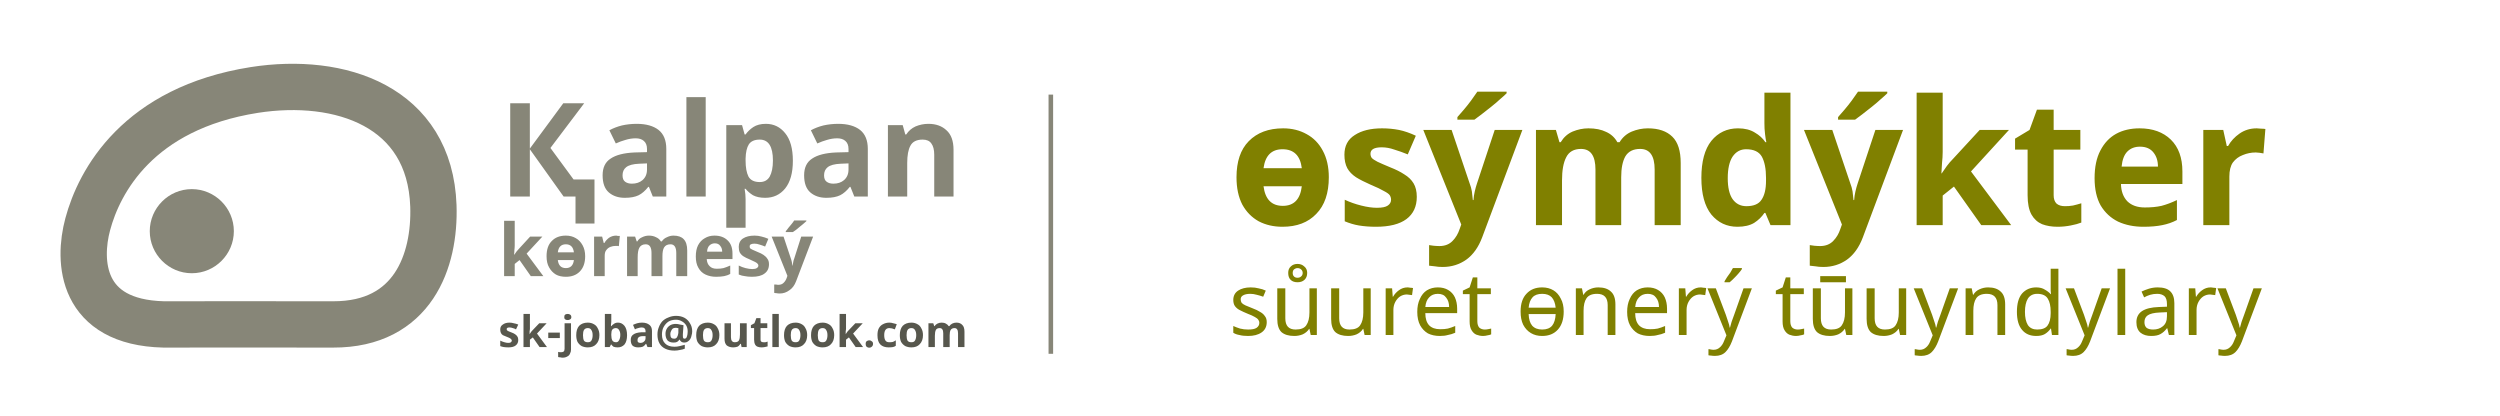
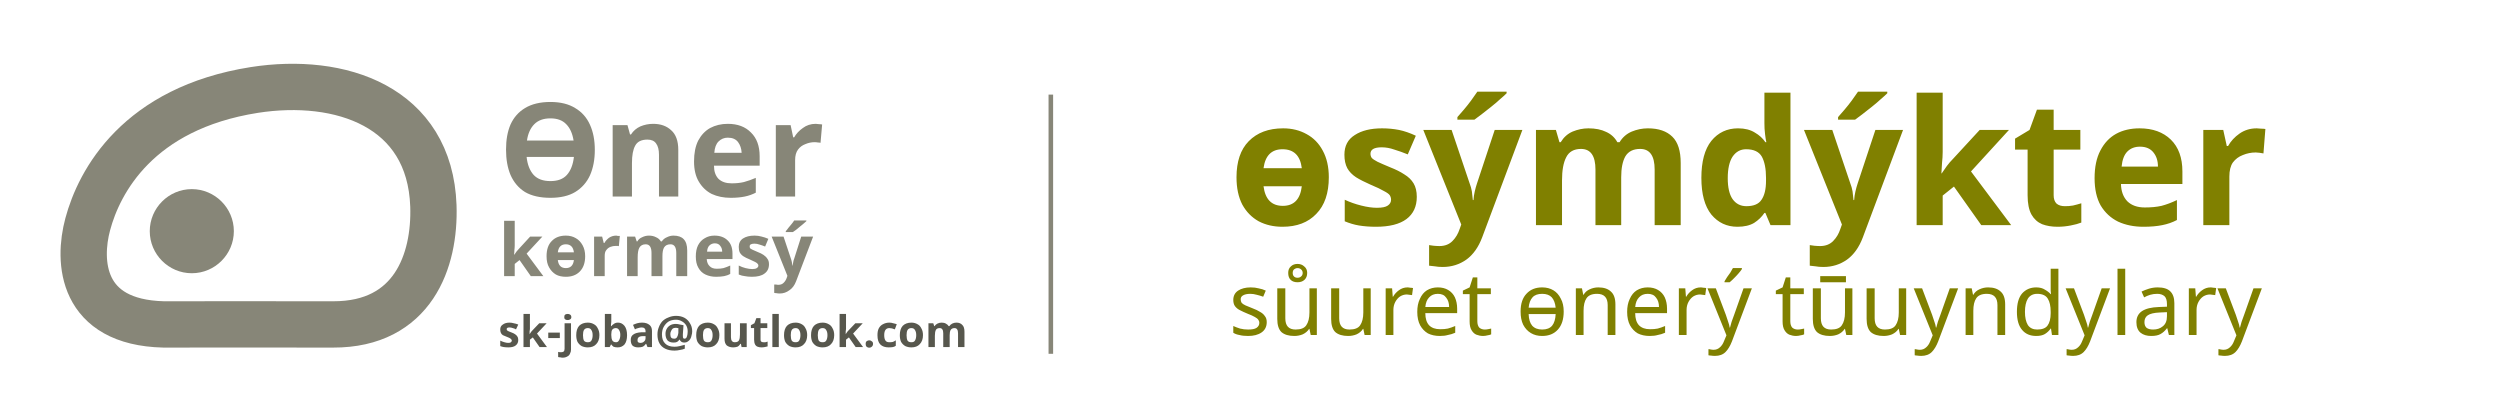
<svg xmlns="http://www.w3.org/2000/svg" width="459" height="76.358" viewBox="0 0 121.444 20.203" version="1.1" id="svg4436">
  <defs id="defs4433">
    <style type="text/css" id="style4624">
    .str0 {stroke:#6B470F;stroke-width:341.67;stroke-miterlimit:22.926}
    .fil0 {fill:none}
    .fil1 {fill:#6B470F}
   </style>
  </defs>
  <g id="layer1">
    <rect style="display:inline;fill:none;fill-opacity:1;stroke:none;stroke-width:1.487;stroke-miterlimit:4;stroke-dasharray:none;stroke-opacity:1" id="rect154481" width="121.444" height="20.203" x="0.234" y="0.234" />
    <path d="m 12.351,4.371 c -5.65,0.892 -7.533,4.441 -8.089,6.522 -0.486,1.804 -0.347,4.768 3.687,4.867 1.309,0 5.115,-0.008 8.237,0 3.876,0.008 4.956,-3.093 4.867,-5.759 -0.17,-4.842 -4.527,-6.283 -8.703,-5.63 z" style="display:inline;fill:none;stroke:#878678;stroke-width:2.25;stroke-linecap:butt;stroke-linejoin:miter;stroke-dasharray:none;stroke-opacity:1" id="path982-7" />
    <path d="m 7.275,11.23 c 0,-1.124 0.918,-2.043 2.042,-2.043 1.124,0 2.043,0.918 2.043,2.043 0,1.124 -0.918,2.043 -2.043,2.043 -1.124,0 -2.042,-0.918 -2.042,-2.043 z" style="display:inline;fill:#878678;fill-opacity:1;fill-rule:evenodd;stroke-width:1.058" id="path984-5" />
    <text xml:space="preserve" style="font-style:normal;font-variant:normal;font-weight:normal;font-stretch:normal;font-size:12.7px;line-height:0;font-family:sans-serif;-inkscape-font-specification:sans-serif;display:inline;fill:#878678;fill-opacity:1;stroke:none;stroke-width:1.058;stroke-miterlimit:4;stroke-dasharray:none" x="24.207" y="9.544" id="text2286">
-       <tspan style="font-style:normal;font-variant:normal;font-weight:bold;font-stretch:normal;font-size:6.35px;line-height:0.7;font-family:sans-serif;-inkscape-font-specification:'sans-serif Bold';fill:#878678;fill-opacity:1;stroke-width:1.058;stroke-miterlimit:4;stroke-dasharray:none" id="tspan56229" x="24.207" y="9.544">Қalpan</tspan>
+       <tspan style="font-style:normal;font-variant:normal;font-weight:bold;font-stretch:normal;font-size:6.35px;line-height:0.7;font-family:sans-serif;-inkscape-font-specification:'sans-serif Bold';fill:#878678;fill-opacity:1;stroke-width:1.058;stroke-miterlimit:4;stroke-dasharray:none" id="tspan56229" x="24.207" y="9.544">Өner</tspan>
      <tspan style="font-style:normal;font-variant:normal;font-weight:bold;font-stretch:normal;font-size:3.528px;line-height:0.6;font-family:sans-serif;-inkscape-font-specification:'sans-serif Bold';fill:#878678;fill-opacity:1;stroke-width:1.058;stroke-miterlimit:4;stroke-dasharray:none" id="tspan28353" x="24.207" y="13.416">kөrmesý</tspan>
      <tspan x="24.207" y="16.857" style="font-style:normal;font-variant:normal;font-weight:bold;font-stretch:normal;font-size:2.117px;line-height:0.3;font-family:sans-serif;-inkscape-font-specification:'sans-serif Bold';opacity:0.216;fill:#57574d;fill-opacity:1;stroke-width:1.058;stroke-miterlimit:4;stroke-dasharray:none" id="tspan2257">sk-joba@outlook.com</tspan>
    </text>
    <g id="Layer1063-5" transform="matrix(0.2645833,0,0,0.2645833,29.53372,-60.20745)">
      <path d="m 95.111,341.114 v 9.6 h 9.6 v -9.6 z" style="fill:#6b470f;fill-rule:evenodd;stroke:#ffcb00;stroke-width:0.567;stroke-linecap:butt;stroke-linejoin:miter;stroke-dasharray:none" id="path1115-0" />
      <path d="m 95.111,328.514 v 9.6 h 9.6 v -9.6 z" style="fill:#c6b93a;fill-rule:evenodd;stroke:#ffec00;stroke-width:0.567;stroke-linecap:butt;stroke-linejoin:miter;stroke-dasharray:none" id="path1117-8" />
      <path d="m 95.111,365.998 v 9.6 h 9.6 v -9.6 z" style="fill:#b1ad81;fill-rule:evenodd;stroke:#ffcb00;stroke-width:0.567;stroke-linecap:butt;stroke-linejoin:miter;stroke-dasharray:none" id="path1119-0" />
      <path d="m 95.111,353.665 v 9.6 h 9.6 v -9.6 z" style="fill:#878678;fill-rule:evenodd;stroke:#ffcb00;stroke-width:0.567;stroke-linecap:butt;stroke-linejoin:miter;stroke-dasharray:none" id="path1121-4" />
      <path d="m 95.007,316.666 v 9.6 h 9.6 v -9.6 z" style="fill:#57574d;fill-rule:evenodd;stroke:#ffcb00;stroke-width:0.567;stroke-linecap:butt;stroke-linejoin:miter;stroke-dasharray:none" id="path1123-1" />
    </g>
    <text xml:space="preserve" style="font-style:normal;font-variant:normal;font-weight:normal;font-stretch:normal;font-size:12.7px;line-height:0.4;font-family:sans-serif;-inkscape-font-specification:sans-serif;display:inline;fill:#878678;fill-opacity:1;stroke:none;stroke-width:1.058;stroke-miterlimit:4;stroke-dasharray:none" x="59.693" y="10.939" id="text2286-8">
      <tspan id="tspan21764-5" x="59.693" y="10.939" style="font-style:normal;font-variant:normal;font-weight:bold;font-stretch:normal;font-size:8.467px;font-family:sans-serif;-inkscape-font-specification:'sans-serif Bold';fill:#808000;fill-opacity:1;stroke-width:1.058;stroke-miterlimit:4;stroke-dasharray:none">өsýmdýkter</tspan>
      <tspan x="59.693" y="16.272" style="font-style:normal;font-variant:normal;font-weight:normal;font-stretch:normal;font-size:4.233px;font-family:sans-serif;-inkscape-font-specification:sans-serif;fill:#808000;fill-opacity:1;stroke-width:1.058;stroke-miterlimit:4;stroke-dasharray:none" id="tspan73232-0">sůuret өnerý tūuyndylary</tspan>
    </text>
    <path style="fill:none;stroke:#878678;stroke-width:0.222px;stroke-linecap:butt;stroke-linejoin:miter;stroke-opacity:1" d="m 51.047,4.597 c 0,12.459 0,12.589 0,12.589" id="path111900" />
  </g>
</svg>
